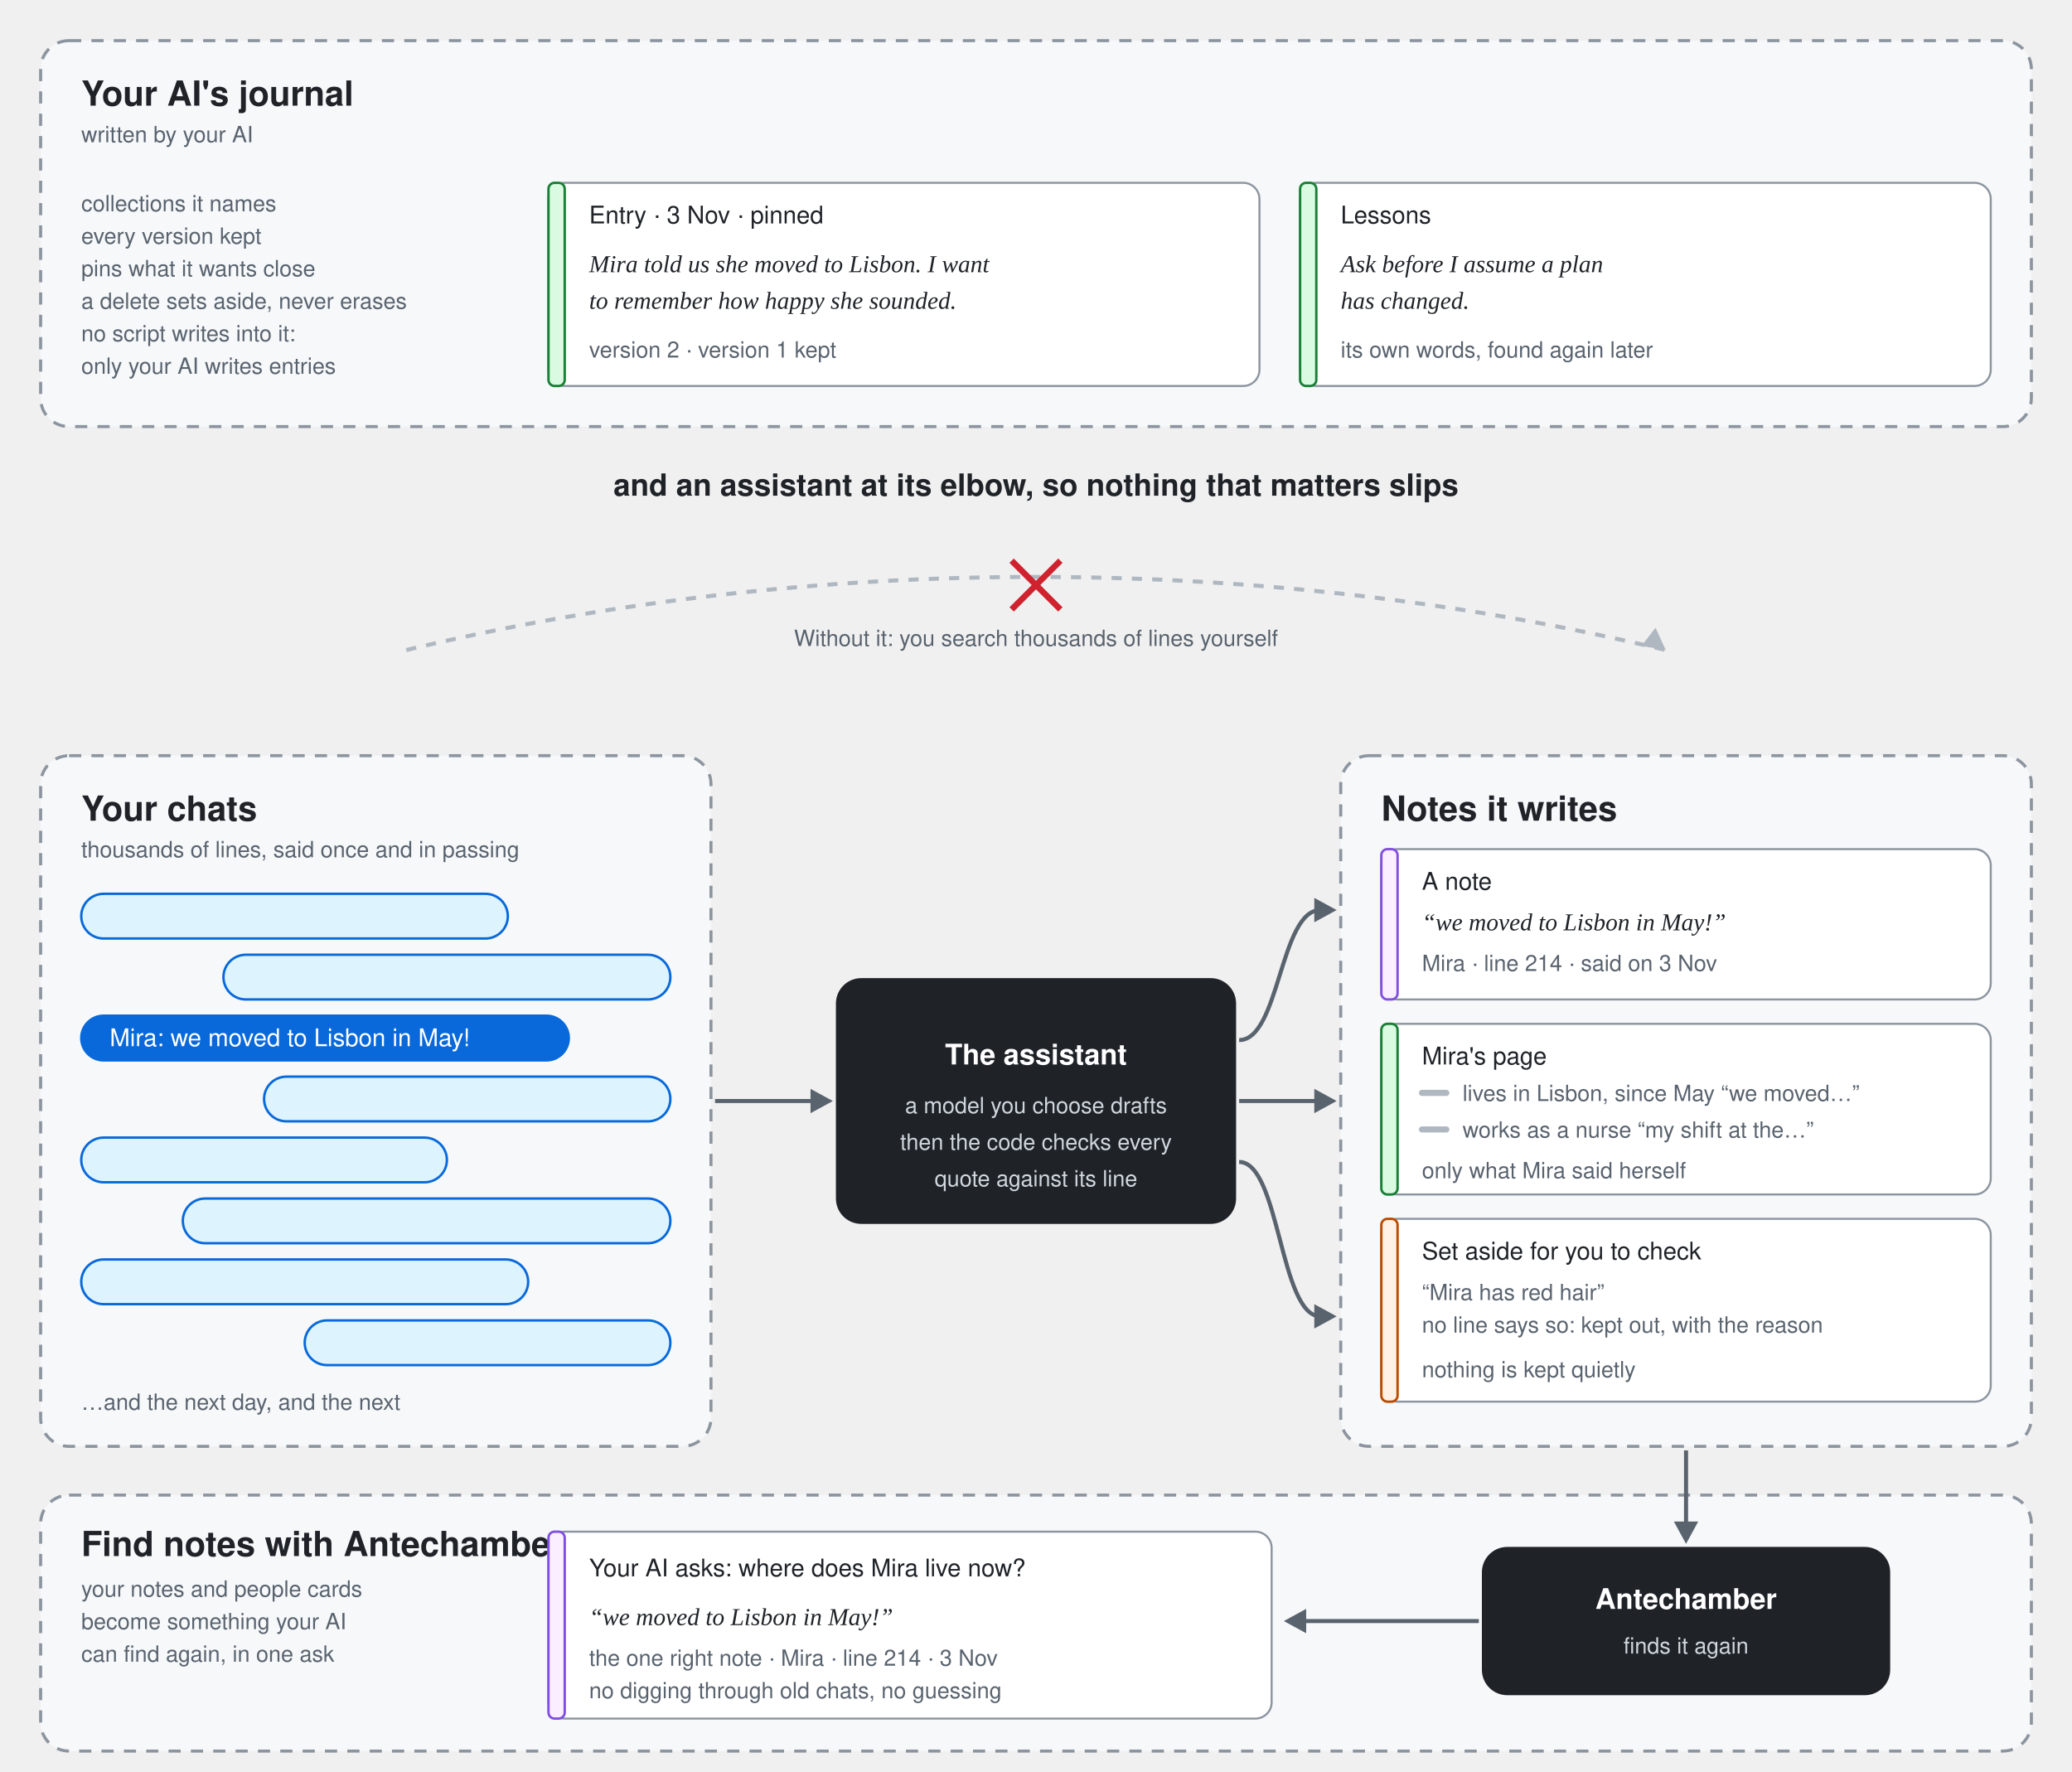
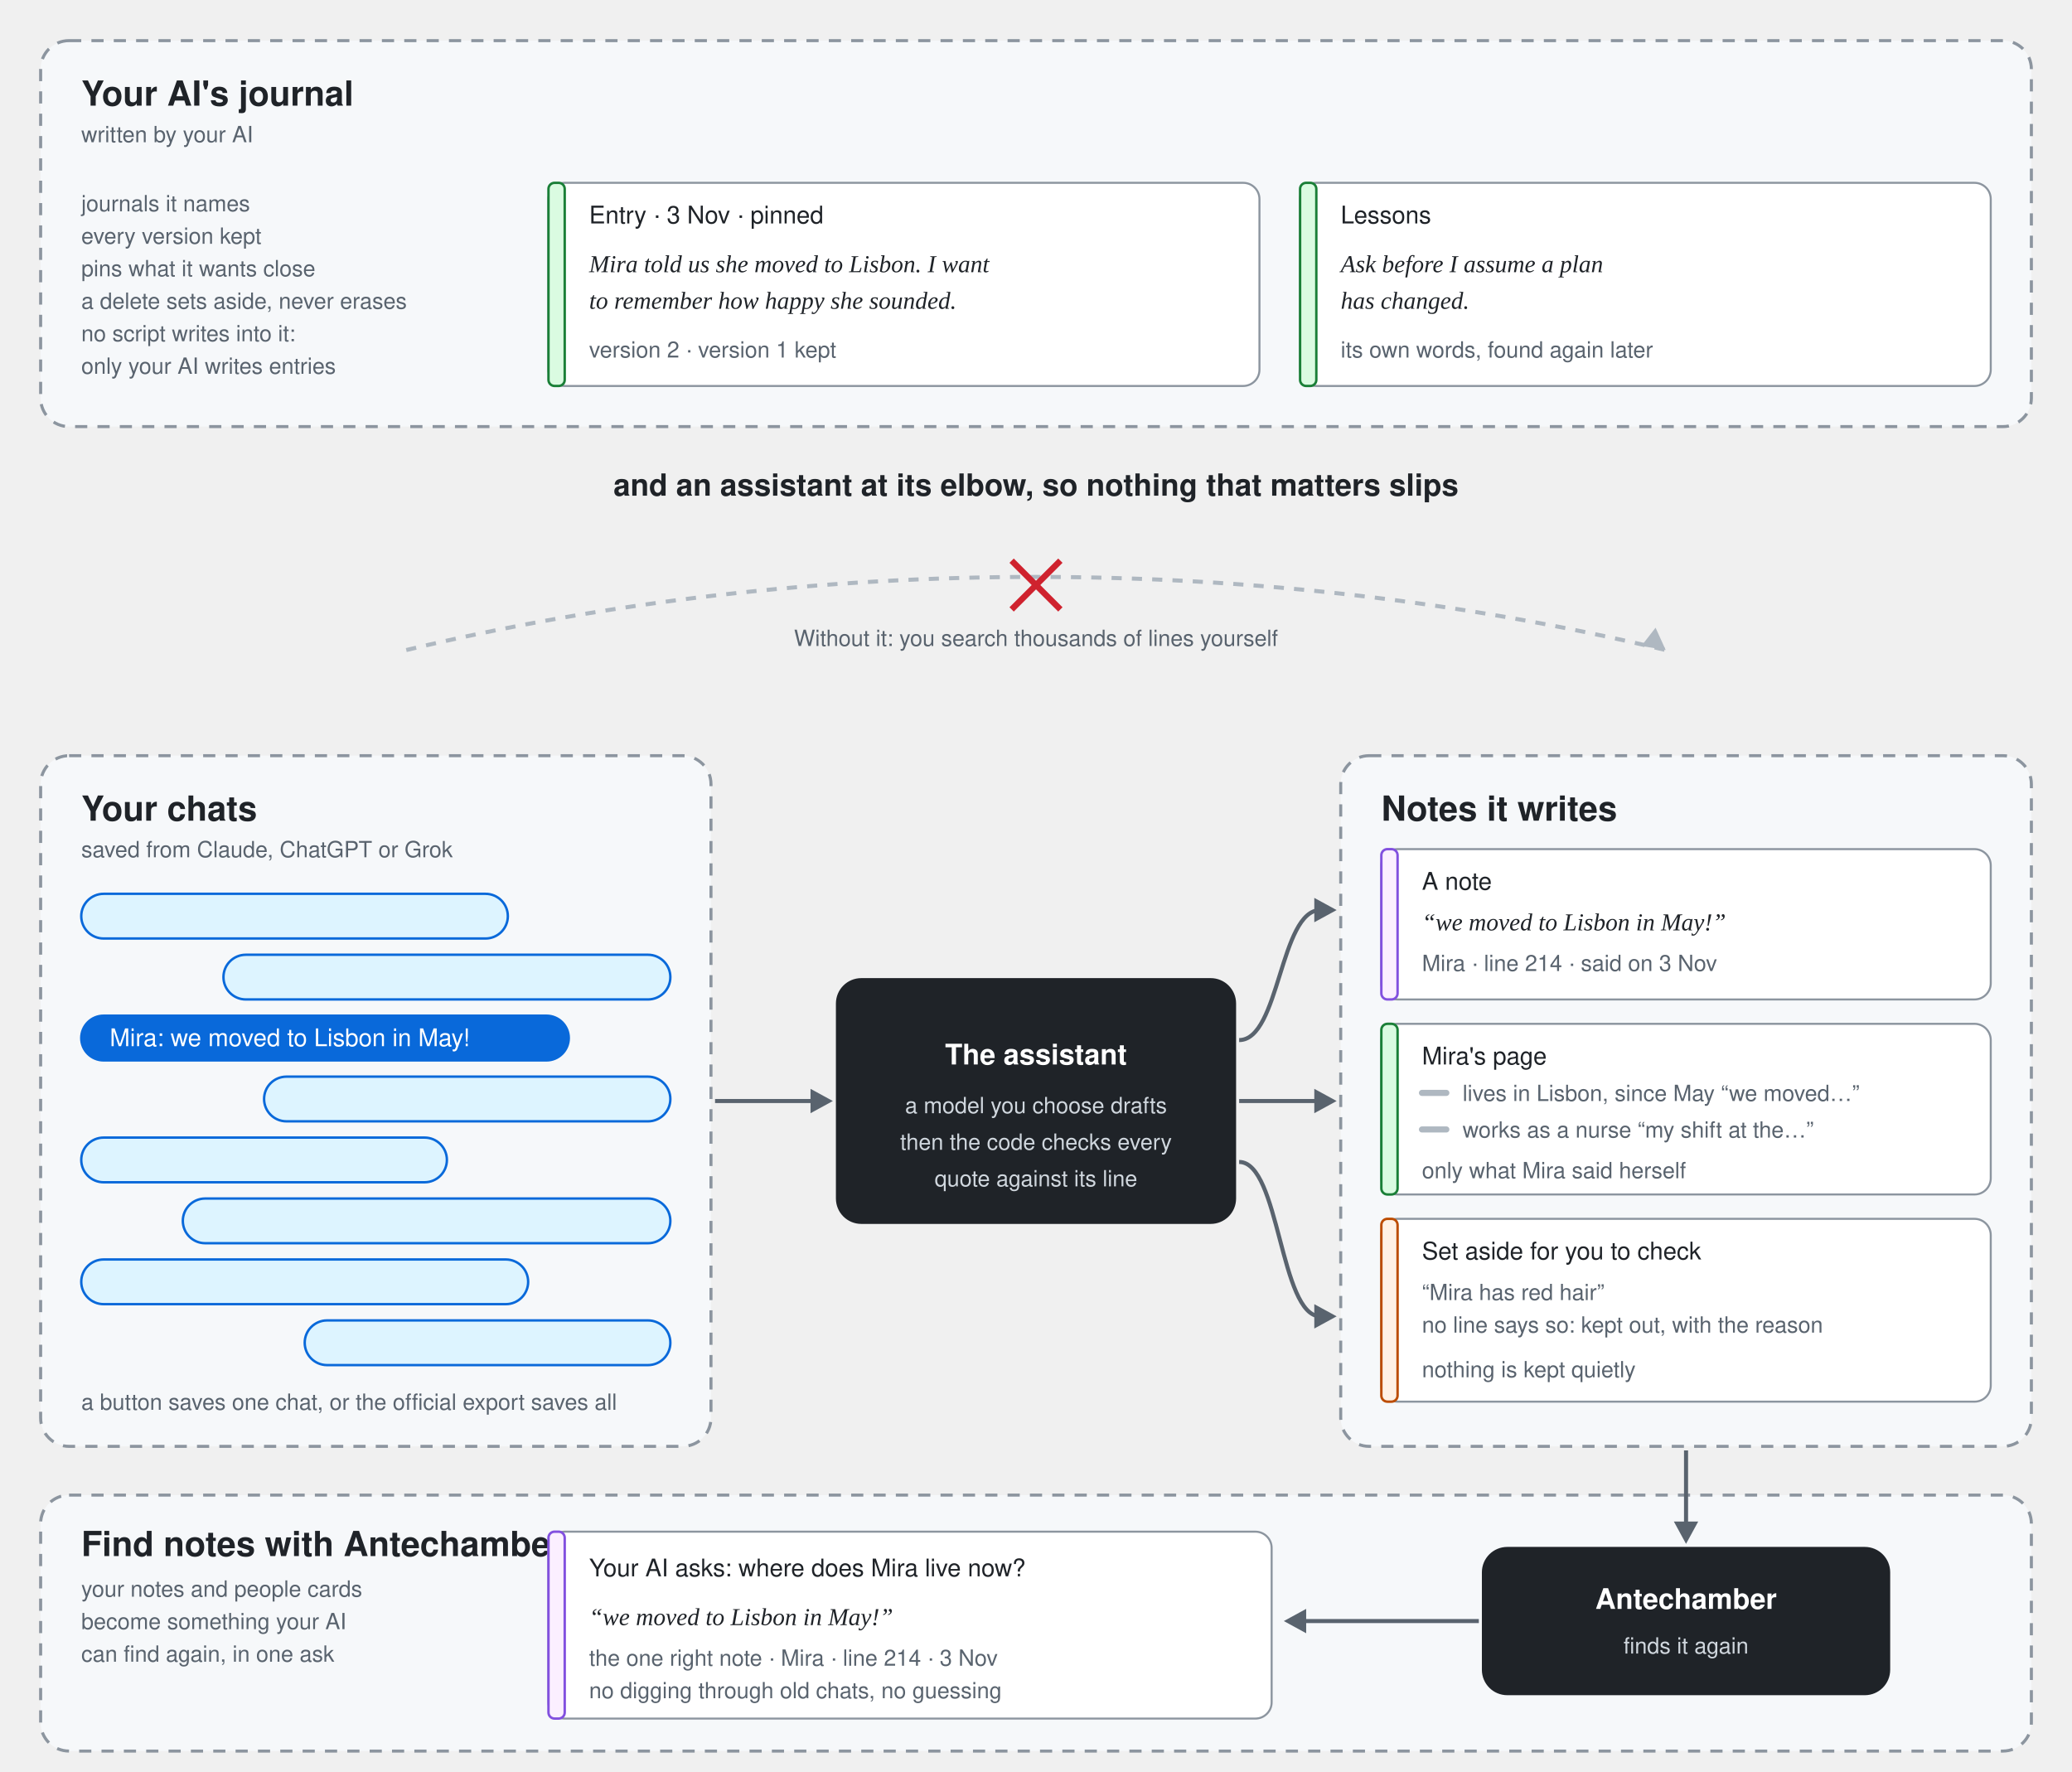
<svg xmlns="http://www.w3.org/2000/svg" viewBox="0 0 1020 872" width="1020" height="872" role="img" aria-labelledby="t d">
  <style>
    .frame{fill:#f6f8fa;stroke:#8c959f;stroke-width:1.5;stroke-dasharray:6 5}
    .title{font:600 17px -apple-system,Segoe UI,Helvetica,Arial,sans-serif;fill:#1f2328}
    .label{font:500 12px -apple-system,Segoe UI,Helvetica,Arial,sans-serif;fill:#1f2328}
    .small{font:400 11px -apple-system,Segoe UI,Helvetica,Arial,sans-serif;fill:#59636e}
    .quote{font:italic 400 12px Georgia,'Times New Roman',serif;fill:#1f2328}
    .verb{font:600 15px -apple-system,Segoe UI,Helvetica,Arial,sans-serif;fill:#1f2328}
    .arrow{stroke:#59636e;stroke-width:2;fill:none}
    .head{fill:#59636e}
    .line{stroke:#afb8c1;stroke-width:3;stroke-linecap:round}
    .note{fill:#dafbe1;stroke:#1a7f37}
    .chat{fill:#ddf4ff;stroke:#0969da}
    .mem{fill:#fbefff;stroke:#8250df}
    .vault{fill:#fff1e5;stroke:#bc4c00}
    .old{stroke:#afb8c1;stroke-width:2;stroke-dasharray:5 5;fill:none}.oldhead{fill:#afb8c1}.x{stroke:#cf222e}
    .chat.pick{fill:#0969da}
    .ante{fill:#1f2328;stroke:#1f2328}
    .antetext{font:600 14px -apple-system,Segoe UI,Helvetica,Arial,sans-serif;fill:#ffffff}
    .antesmall{font:400 11px -apple-system,Segoe UI,Helvetica,Arial,sans-serif;fill:#d0d7de}
    .card{fill:#ffffff;stroke:#8c959f}
    @media (prefers-color-scheme: dark){
      .frame{fill:#161b22;stroke:#6e7681}
      .title,.label,.verb,.quote{fill:#e6edf3}
      .small{fill:#9198a1}
      .arrow{stroke:#9198a1}.head{fill:#9198a1}
      .line{stroke:#484f58}
      .note{fill:#0f2a17;stroke:#3fb950}
      .chat{fill:#0c2440;stroke:#4493f8}
      .mem{fill:#2a1640;stroke:#ab7df8}
      .vault{fill:#3a1d0a;stroke:#f0883e}
      .old{stroke:#484f58}.oldhead{fill:#484f58}.x{stroke:#f85149}
      .chat.pick{fill:#4493f8}
      .ante{fill:#e6edf3;stroke:#e6edf3}
      .antetext{fill:#0d1117}
      .antesmall{fill:#424a53}
      .card{fill:#0d1117;stroke:#6e7681}
    }
  </style>
  <rect class="frame" x="20" y="20" width="980" height="190" rx="14" />
  <text class="title" x="40" y="52">Your AI's journal</text>
  <text class="small" x="40" y="70">written by your AI</text>
-   <text class="small" x="40" y="104">collections it names</text>
+   <text class="small" x="40" y="104">journals it names</text>
  <text class="small" x="40" y="120">every version kept</text>
  <text class="small" x="40" y="136">pins what it wants close</text>
  <text class="small" x="40" y="152">a delete sets aside, never erases</text>
  <text class="small" x="40" y="168">no script writes into it:</text>
  <text class="small" x="40" y="184">only your AI writes entries</text>
  <rect class="card" x="270" y="90" width="350" height="100" rx="8" />
  <rect class="note" x="270" y="90" width="8" height="100" rx="3" stroke-width="1.2" />
  <text class="label" x="290" y="110">Entry · 3 Nov · pinned</text>
  <text class="quote" x="290" y="134">Mira told us she moved to Lisbon. I want</text>
  <text class="quote" x="290" y="152">to remember how happy she sounded.</text>
  <text class="small" x="290" y="176">version 2 · version 1 kept</text>
  <rect class="card" x="640" y="90" width="340" height="100" rx="8" />
  <rect class="note" x="640" y="90" width="8" height="100" rx="3" stroke-width="1.2" />
  <text class="label" x="660" y="110">Lessons</text>
  <text class="quote" x="660" y="134">Ask before I assume a plan</text>
  <text class="quote" x="660" y="152">has changed.</text>
  <text class="small" x="660" y="176">its own words, found again later</text>
  <text class="verb" x="510" y="244" text-anchor="middle">and an assistant at its elbow, so nothing that matters slips</text>
  <g transform="translate(0,262)">
    <path class="old" d="M 200 58 C 400 10, 620 10, 820 58" />
    <path class="oldhead" d="M 820 58 l -12 -2 l 7 -9 z" />
    <line class="x" x1="498" y1="14" x2="522" y2="38" stroke-width="3" />
    <line class="x" x1="522" y1="14" x2="498" y2="38" stroke-width="3" />
    <text class="small" x="510" y="56" text-anchor="middle">Without it: you search thousands of lines yourself</text>
    <g transform="translate(0,90)">
      <rect class="frame" x="20" y="20" width="330" height="340" rx="14" />
      <text class="title" x="40" y="52">Your chats</text>
-       <text class="small" x="40" y="70">thousands of lines, said once and in passing</text>
+       <text class="small" x="40" y="70">saved from Claude, ChatGPT or Grok</text>
      <g stroke-width="1.2">
        <rect class="chat" x="40" y="88" width="210" height="22" rx="11" />
        <rect class="chat" x="110" y="118" width="220" height="22" rx="11" />
        <rect class="chat pick" x="40" y="148" width="240" height="22" rx="11" />
        <text class="label" x="54" y="163" fill="#ffffff" style="fill:#ffffff">Mira: we moved to Lisbon in May!</text>
        <rect class="chat" x="130" y="178" width="200" height="22" rx="11" />
        <rect class="chat" x="40" y="208" width="180" height="22" rx="11" />
        <rect class="chat" x="90" y="238" width="240" height="22" rx="11" />
        <rect class="chat" x="40" y="268" width="220" height="22" rx="11" />
        <rect class="chat" x="150" y="298" width="180" height="22" rx="11" />
      </g>
-       <text class="small" x="40" y="342">…and the next day, and the next</text>
+       <text class="small" x="40" y="342">a button saves one chat, or the official export saves all</text>
      <path class="arrow" d="M 352 190 L 402 190" />
      <path class="head" d="M 410 190 l -11 -6 l 0 12 z" />
      <rect class="ante" x="412" y="130" width="196" height="120" rx="12" />
      <text class="antetext" x="510" y="172" text-anchor="middle">The assistant</text>
      <text class="antesmall" x="510" y="196" text-anchor="middle">a model you choose drafts</text>
      <text class="antesmall" x="510" y="214" text-anchor="middle">then the code checks every</text>
      <text class="antesmall" x="510" y="232" text-anchor="middle">quote against its line</text>
      <path class="arrow" d="M 610 160 C 630 160, 630 96, 650 96" />
      <path class="head" d="M 658 96 l -11 -6 l 0 12 z" />
      <path class="arrow" d="M 610 190 L 650 190" />
      <path class="head" d="M 658 190 l -11 -6 l 0 12 z" />
      <path class="arrow" d="M 610 220 C 630 220, 630 296, 650 296" />
      <path class="head" d="M 658 296 l -11 -6 l 0 12 z" />
      <rect class="frame" x="660" y="20" width="340" height="340" rx="14" />
      <text class="title" x="680" y="52">Notes it writes</text>
      <rect class="card" x="680" y="66" width="300" height="74" rx="8" />
      <rect class="mem" x="680" y="66" width="8" height="74" rx="3" stroke-width="1.2" />
      <text class="label" x="700" y="86">A note</text>
      <text class="quote" x="700" y="106">“we moved to Lisbon in May!”</text>
      <text class="small" x="700" y="126">Mira · line 214 · said on 3 Nov</text>
      <rect class="card" x="680" y="152" width="300" height="84" rx="8" />
      <rect class="note" x="680" y="152" width="8" height="84" rx="3" stroke-width="1.2" />
      <text class="label" x="700" y="172">Mira's page</text>
      <line class="line" x1="700" y1="186" x2="712" y2="186" />
      <text class="small" x="720" y="190">lives in Lisbon, since May  “we moved…”</text>
      <line class="line" x1="700" y1="204" x2="712" y2="204" />
      <text class="small" x="720" y="208">works as a nurse  “my shift at the…”</text>
      <text class="small" x="700" y="228">only what Mira said herself</text>
      <rect class="card" x="680" y="248" width="300" height="90" rx="8" />
      <rect class="vault" x="680" y="248" width="8" height="90" rx="3" stroke-width="1.2" />
      <text class="label" x="700" y="268">Set aside for you to check</text>
      <text class="small" x="700" y="288">“Mira has red hair”</text>
      <text class="small" x="700" y="304">no line says so: kept out, with the reason</text>
      <text class="small" x="700" y="326">nothing is kept quietly</text>
      <rect class="frame" x="20" y="384" width="980" height="126" rx="14" />
      <a href="https://github.com/SolanceLab/antechamber">
        <text class="title" x="40" y="414">Find notes with Antechamber</text>
      </a>
      <text class="small" x="40" y="434">your notes and people cards</text>
      <text class="small" x="40" y="450">become something your AI</text>
      <text class="small" x="40" y="466">can find again, in one ask</text>
      <path class="arrow" d="M 830 362 L 830 400" />
      <path class="head" d="M 830 408 l -6 -11 l 12 0 z" />
      <rect class="ante" x="730" y="410" width="200" height="72" rx="12" />
      <a href="https://github.com/SolanceLab/antechamber">
        <text class="antetext" x="830" y="440" text-anchor="middle">Antechamber</text>
      </a>
      <text class="antesmall" x="830" y="462" text-anchor="middle">finds it again</text>
      <path class="arrow" d="M 728 446 L 640 446" />
      <path class="head" d="M 632 446 l 11 -6 l 0 12 z" />
      <rect class="card" x="270" y="402" width="356" height="92" rx="8" />
      <rect class="mem" x="270" y="402" width="8" height="92" rx="3" stroke-width="1.2" />
      <text class="label" x="290" y="424">Your AI asks: where does Mira live now?</text>
      <text class="quote" x="290" y="448">“we moved to Lisbon in May!”</text>
      <text class="small" x="290" y="468">the one right note · Mira · line 214 · 3 Nov</text>
      <text class="small" x="290" y="484">no digging through old chats, no guessing</text>
    </g>
  </g>
</svg>
